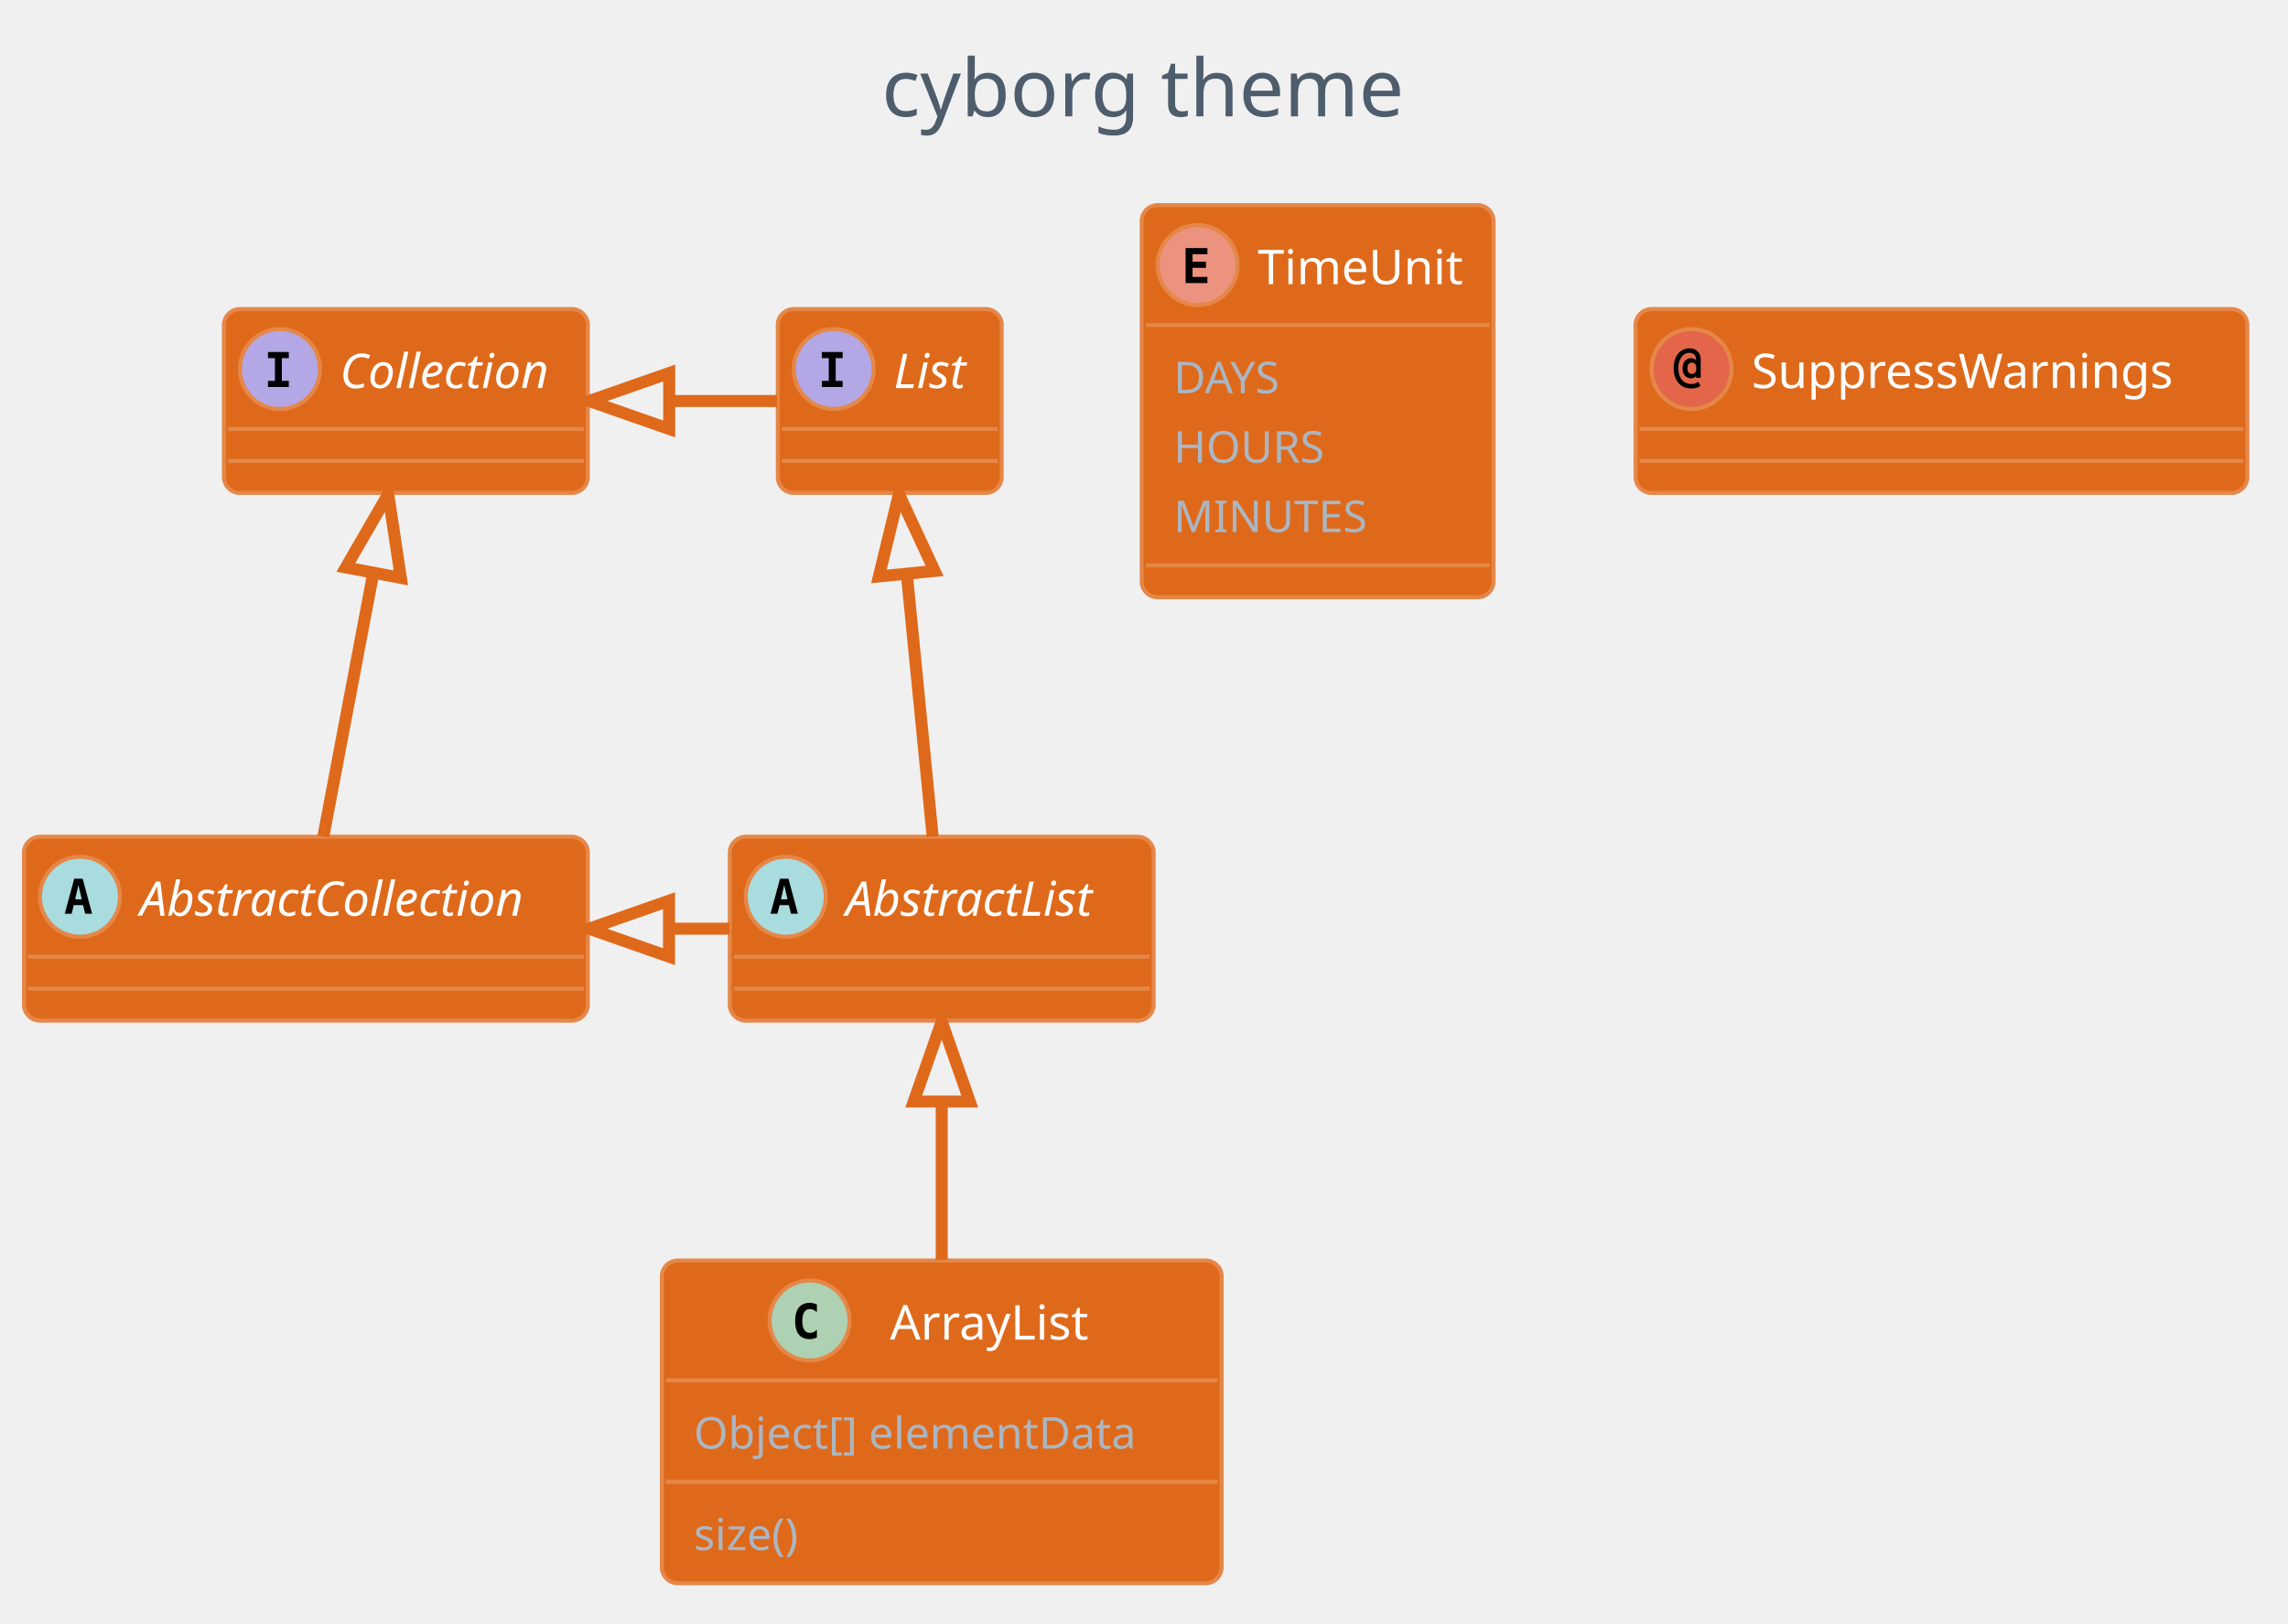
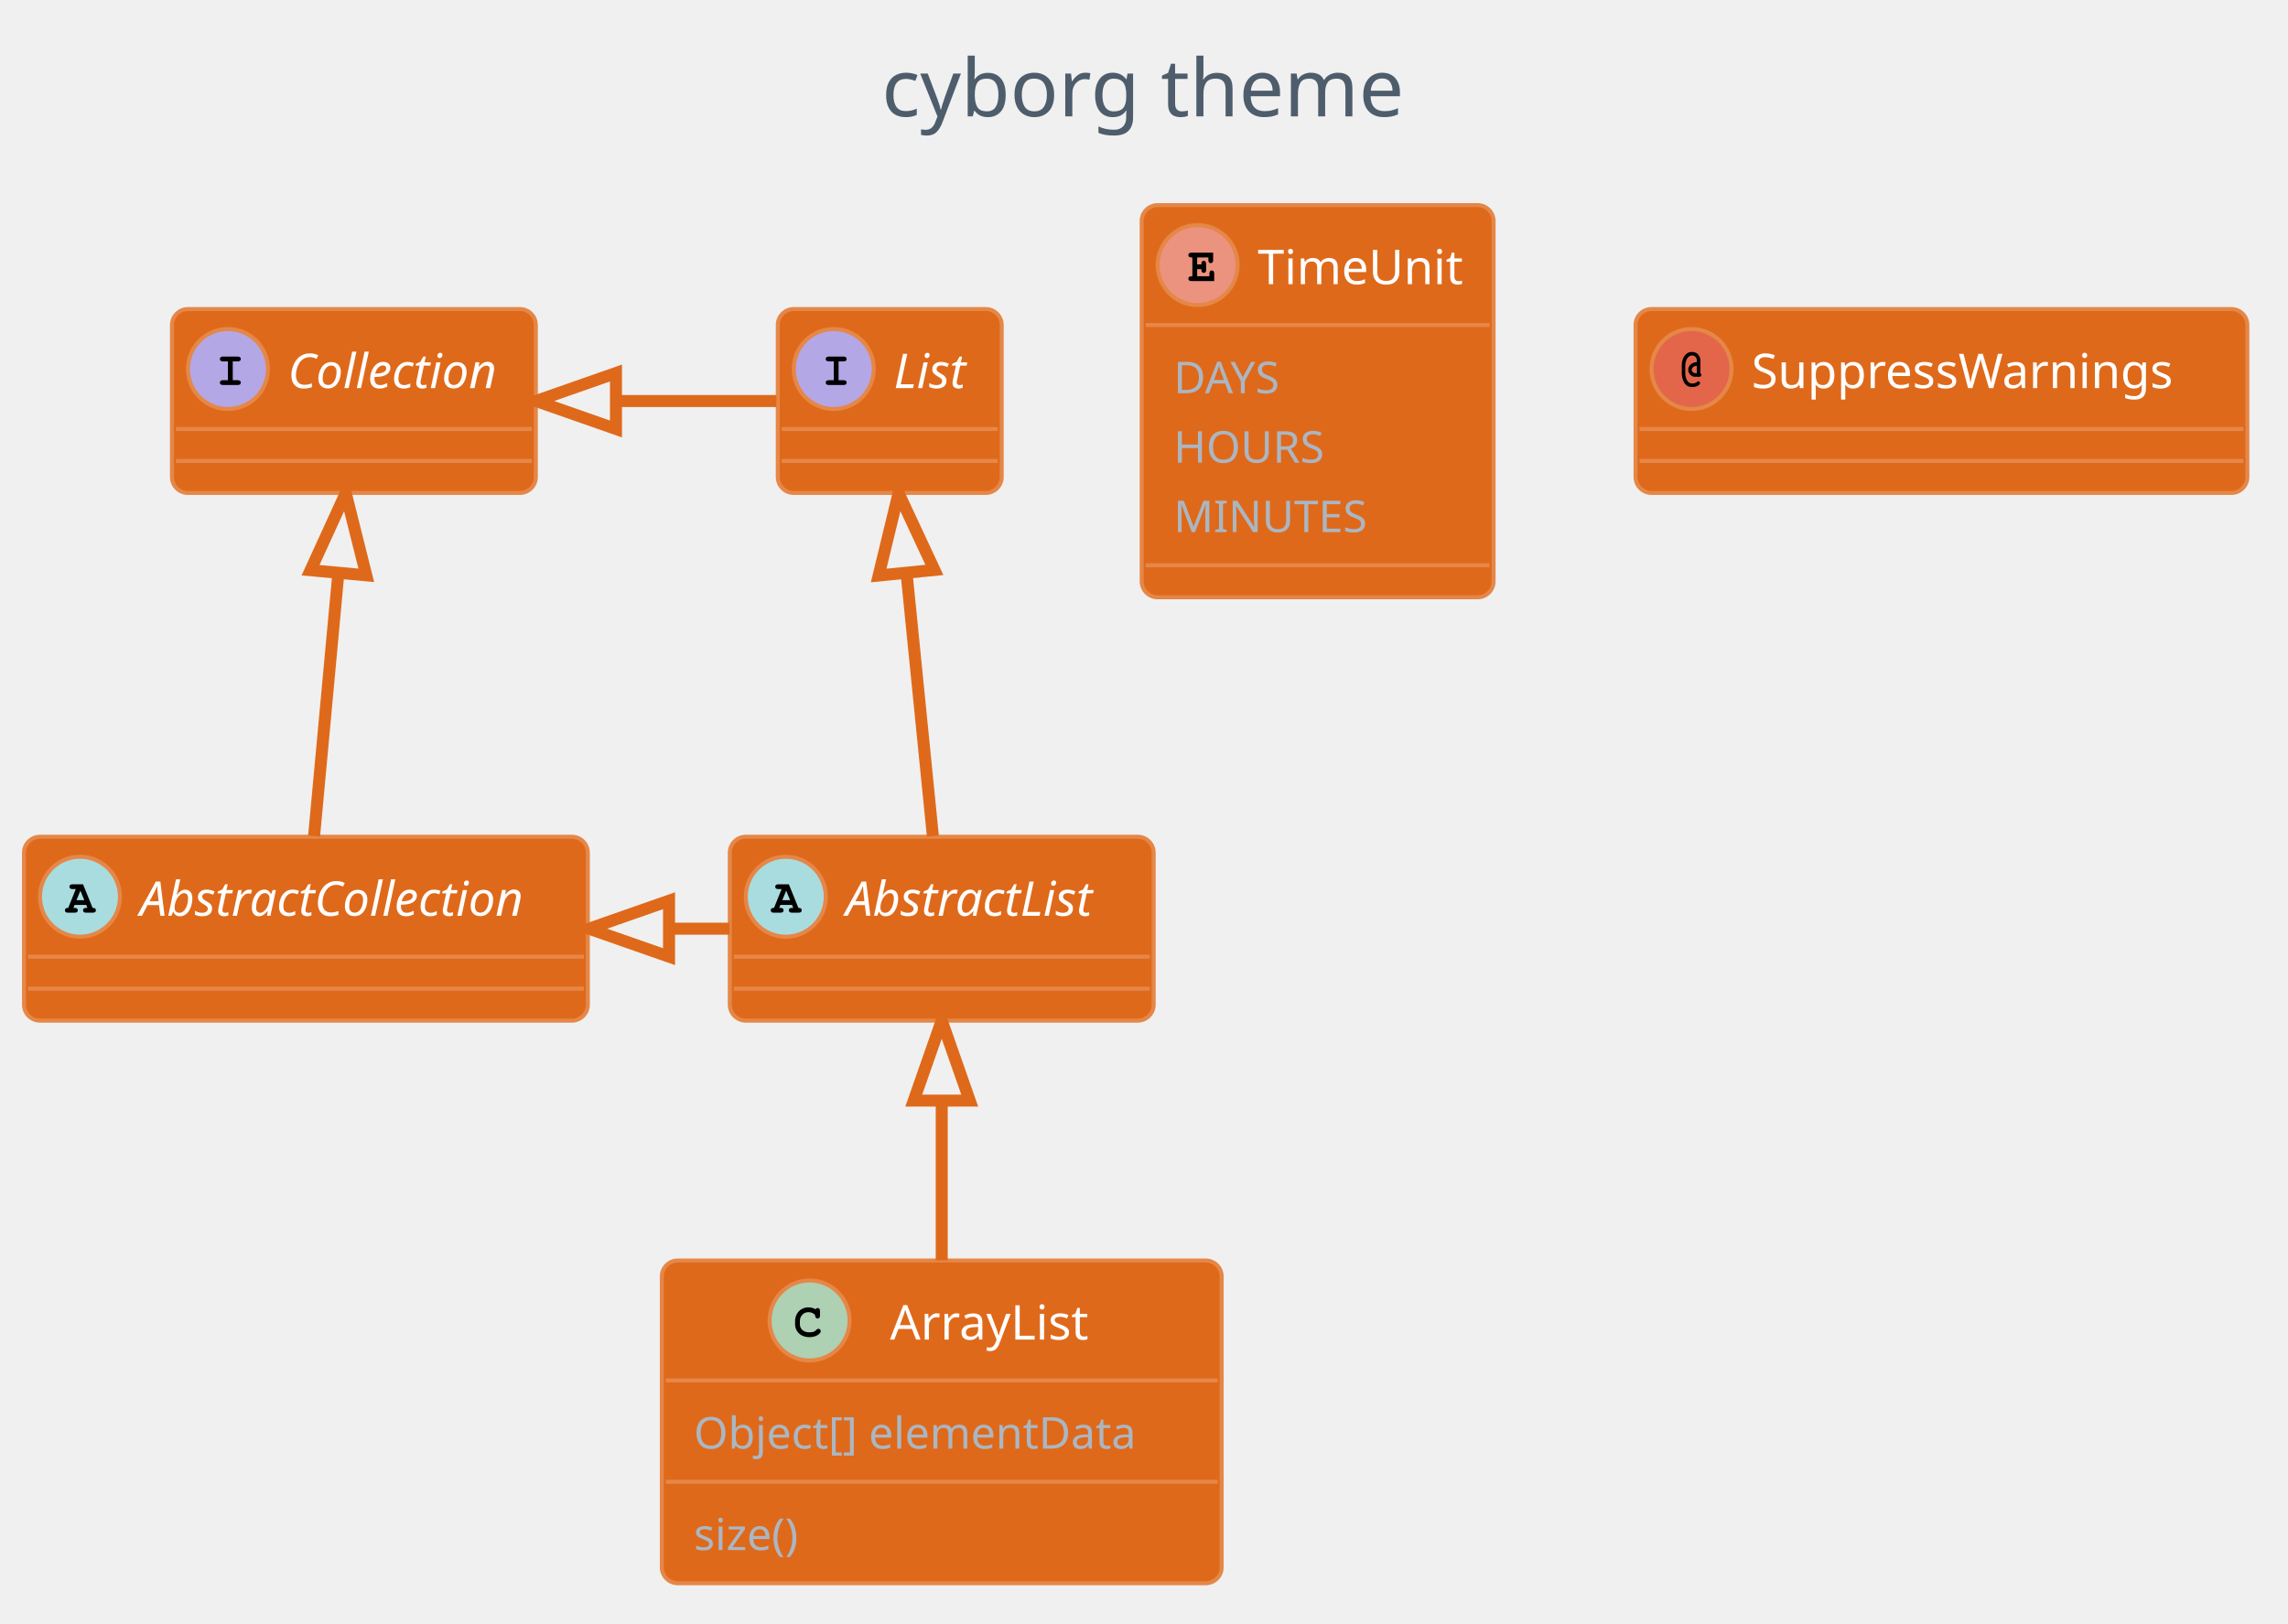
<svg xmlns="http://www.w3.org/2000/svg" contentScriptType="application/ecmascript" contentStyleType="text/css" height="423.958px" preserveAspectRatio="none" style="width:596px;height:423px;" version="1.1" viewBox="0 0 596 423" width="596.875px" zoomAndPan="magnify">
  <defs />
  <g>
    <rect fill="none" height="39.903" rx="4.167" ry="4.167" style="stroke: none; stroke-width: 1.042;" width="164.583" x="219.271" y="2.083" />
    <text fill="#4E5D6C" font-family="Verdana" font-size="20.833" lengthAdjust="spacingAndGlyphs" textLength="143.75" x="229.688" y="30.32">cyborg theme</text>
    <rect fill="#DF691A" height="47.917" id="AbstractList" rx="4.167" ry="4.167" style="stroke: #E58748; stroke-width: 1.042;" width="110.417" x="190.104" y="218.028" />
    <ellipse cx="204.688" cy="233.653" fill="#A9DCDF" rx="10.417" ry="10.417" style="stroke: #E58748; stroke-width: 1.042;" />
-     <path d="M204.281,230.609 L203.434,234.336 L205.143,234.336 L204.281,230.609 Z M203.19,228.965 L205.387,228.965 L207.845,238.08 L206.038,238.08 L205.485,235.834 L203.076,235.834 L202.523,238.08 L200.716,238.08 L203.19,228.965 Z " />
+     <path d="M206.315,235.801 L203.288,235.801 L202.978,236.566 L203.288,236.566 Q203.727,236.566 203.923,236.737 Q204.118,236.908 204.118,237.201 Q204.118,237.478 203.923,237.649 Q203.727,237.819 203.288,237.819 L201.595,237.819 Q201.139,237.819 200.952,237.649 Q200.765,237.478 200.765,237.185 Q200.765,236.908 200.968,236.729 Q201.172,236.55 201.628,236.566 L203.597,231.667 L202.783,231.667 Q202.327,231.667 202.132,231.496 Q201.937,231.325 201.937,231.049 Q201.937,230.756 202.132,230.585 Q202.327,230.414 202.783,230.414 L205.485,230.414 L207.975,236.566 Q208.415,236.566 208.545,236.664 Q208.838,236.859 208.838,237.201 Q208.838,237.478 208.643,237.649 Q208.447,237.819 208.008,237.819 L206.315,237.819 Q205.859,237.819 205.672,237.649 Q205.485,237.478 205.485,237.185 Q205.485,236.908 205.672,236.737 Q205.859,236.566 206.315,236.566 L206.624,236.566 L206.315,235.801 Z M205.81,234.548 L204.801,232.074 L203.776,234.548 L205.81,234.548 Z " />
    <text fill="#FFFFFF" font-family="Verdana" font-size="12.5" font-style="italic" lengthAdjust="spacingAndGlyphs" textLength="75" x="220.312" y="238.624">AbstractList</text>
    <line style="stroke: #E58748; stroke-width: 1.042;" x1="191.146" x2="299.479" y1="249.278" y2="249.278" />
    <line style="stroke: #E58748; stroke-width: 1.042;" x1="191.146" x2="299.479" y1="257.611" y2="257.611" />
    <rect fill="#DF691A" height="47.917" id="AbstractCollection" rx="4.167" ry="4.167" style="stroke: #E58748; stroke-width: 1.042;" width="146.875" x="6.25" y="218.028" />
    <ellipse cx="20.833" cy="233.653" fill="#A9DCDF" rx="10.417" ry="10.417" style="stroke: #E58748; stroke-width: 1.042;" />
-     <path d="M20.426,230.609 L19.58,234.336 L21.289,234.336 L20.426,230.609 Z M19.336,228.965 L21.533,228.965 L23.991,238.08 L22.184,238.08 L21.631,235.834 L19.222,235.834 L18.669,238.08 L16.862,238.08 L19.336,228.965 Z " />
+     <path d="M22.461,235.801 L19.434,235.801 L19.124,236.566 L19.434,236.566 Q19.873,236.566 20.068,236.737 Q20.264,236.908 20.264,237.201 Q20.264,237.478 20.068,237.649 Q19.873,237.819 19.434,237.819 L17.741,237.819 Q17.285,237.819 17.098,237.649 Q16.911,237.478 16.911,237.185 Q16.911,236.908 17.114,236.729 Q17.318,236.55 17.773,236.566 L19.743,231.667 L18.929,231.667 Q18.473,231.667 18.278,231.496 Q18.083,231.325 18.083,231.049 Q18.083,230.756 18.278,230.585 Q18.473,230.414 18.929,230.414 L21.631,230.414 L24.121,236.566 Q24.561,236.566 24.691,236.664 Q24.984,236.859 24.984,237.201 Q24.984,237.478 24.788,237.649 Q24.593,237.819 24.154,237.819 L22.461,237.819 Q22.005,237.819 21.818,237.649 Q21.631,237.478 21.631,237.185 Q21.631,236.908 21.818,236.737 Q22.005,236.566 22.461,236.566 L22.77,236.566 L22.461,235.801 Z M21.956,234.548 L20.947,232.074 L19.922,234.548 L21.956,234.548 Z " />
    <text fill="#FFFFFF" font-family="Verdana" font-size="12.5" font-style="italic" lengthAdjust="spacingAndGlyphs" textLength="111.458" x="36.458" y="238.624">AbstractCollection</text>
    <line style="stroke: #E58748; stroke-width: 1.042;" x1="7.292" x2="152.083" y1="249.278" y2="249.278" />
    <line style="stroke: #E58748; stroke-width: 1.042;" x1="7.292" x2="152.083" y1="257.611" y2="257.611" />
    <rect fill="#DF691A" height="47.917" id="List" rx="4.167" ry="4.167" style="stroke: #E58748; stroke-width: 1.042;" width="58.333" x="202.604" y="80.528" />
    <ellipse cx="217.188" cy="96.153" fill="#B4A7E5" rx="10.417" ry="10.417" style="stroke: #E58748; stroke-width: 1.042;" />
-     <path d="M214.079,93.321 L214.079,91.726 L219.499,91.726 L219.499,93.321 L217.692,93.321 L217.692,99.245 L219.499,99.245 L219.499,100.84 L214.079,100.84 L214.079,99.245 L215.885,99.245 L215.885,93.321 L214.079,93.321 Z " />
+     <path d="M218.441,94.167 L218.441,99.066 L219.71,99.066 Q220.15,99.066 220.345,99.237 Q220.54,99.408 220.54,99.701 Q220.54,99.978 220.345,100.148 Q220.15,100.319 219.71,100.319 L215.918,100.319 Q215.478,100.319 215.283,100.148 Q215.088,99.978 215.088,99.685 Q215.088,99.408 215.283,99.237 Q215.478,99.066 215.918,99.066 L217.188,99.066 L217.188,94.167 L215.918,94.167 Q215.478,94.167 215.283,93.996 Q215.088,93.825 215.088,93.549 Q215.088,93.256 215.283,93.085 Q215.478,92.914 215.918,92.914 L219.71,92.914 Q220.15,92.914 220.345,93.085 Q220.54,93.256 220.54,93.549 Q220.54,93.825 220.345,93.996 Q220.15,94.167 219.71,94.167 L218.441,94.167 Z " />
    <text fill="#FFFFFF" font-family="Verdana" font-size="12.5" font-style="italic" lengthAdjust="spacingAndGlyphs" textLength="22.917" x="232.812" y="101.124">List</text>
    <line style="stroke: #E58748; stroke-width: 1.042;" x1="203.646" x2="259.896" y1="111.778" y2="111.778" />
    <line style="stroke: #E58748; stroke-width: 1.042;" x1="203.646" x2="259.896" y1="120.111" y2="120.111" />
-     <rect fill="#DF691A" height="47.917" id="Collection" rx="4.167" ry="4.167" style="stroke: #E58748; stroke-width: 1.042;" width="94.792" x="58.333" y="80.528" />
-     <ellipse cx="72.917" cy="96.153" fill="#B4A7E5" rx="10.417" ry="10.417" style="stroke: #E58748; stroke-width: 1.042;" />
-     <path d="M69.808,93.321 L69.808,91.726 L75.228,91.726 L75.228,93.321 L73.421,93.321 L73.421,99.245 L75.228,99.245 L75.228,100.84 L69.808,100.84 L69.808,99.245 L71.615,99.245 L71.615,93.321 L69.808,93.321 Z " />
-     <text fill="#FFFFFF" font-family="Verdana" font-size="12.5" font-style="italic" lengthAdjust="spacingAndGlyphs" textLength="59.375" x="88.542" y="101.124">Collection</text>
-     <line style="stroke: #E58748; stroke-width: 1.042;" x1="59.375" x2="152.083" y1="111.778" y2="111.778" />
-     <line style="stroke: #E58748; stroke-width: 1.042;" x1="59.375" x2="152.083" y1="120.111" y2="120.111" />
+     <rect fill="#DF691A" height="47.917" id="Collection" rx="4.167" ry="4.167" style="stroke: #E58748; stroke-width: 1.042;" width="94.792" x="44.792" y="80.528" />
+     <ellipse cx="59.375" cy="96.153" fill="#B4A7E5" rx="10.417" ry="10.417" style="stroke: #E58748; stroke-width: 1.042;" />
+     <path d="M60.628,94.167 L60.628,99.066 L61.898,99.066 Q62.337,99.066 62.533,99.237 Q62.728,99.408 62.728,99.701 Q62.728,99.978 62.533,100.148 Q62.337,100.319 61.898,100.319 L58.105,100.319 Q57.666,100.319 57.471,100.148 Q57.275,99.978 57.275,99.685 Q57.275,99.408 57.471,99.237 Q57.666,99.066 58.105,99.066 L59.375,99.066 L59.375,94.167 L58.105,94.167 Q57.666,94.167 57.471,93.996 Q57.275,93.825 57.275,93.549 Q57.275,93.256 57.471,93.085 Q57.666,92.914 58.105,92.914 L61.898,92.914 Q62.337,92.914 62.533,93.085 Q62.728,93.256 62.728,93.549 Q62.728,93.825 62.533,93.996 Q62.337,94.167 61.898,94.167 L60.628,94.167 Z " />
+     <text fill="#FFFFFF" font-family="Verdana" font-size="12.5" font-style="italic" lengthAdjust="spacingAndGlyphs" textLength="59.375" x="75" y="101.124">Collection</text>
+     <line style="stroke: #E58748; stroke-width: 1.042;" x1="45.833" x2="138.542" y1="111.778" y2="111.778" />
+     <line style="stroke: #E58748; stroke-width: 1.042;" x1="45.833" x2="138.542" y1="120.111" y2="120.111" />
    <rect fill="#DF691A" height="84.101" id="ArrayList" rx="4.167" ry="4.167" style="stroke: #E58748; stroke-width: 1.042;" width="145.833" x="172.396" y="328.444" />
    <ellipse cx="210.885" cy="344.069" fill="#ADD1B2" rx="10.417" ry="10.417" style="stroke: #E58748; stroke-width: 1.042;" />
-     <path d="M212.79,348.497 Q212.367,348.708 211.894,348.822 Q211.423,348.936 210.918,348.936 Q209.062,348.936 208.086,347.731 Q207.126,346.511 207.126,344.216 Q207.126,341.905 208.086,340.7 Q209.062,339.48 210.918,339.48 Q211.423,339.48 211.894,339.594 Q212.383,339.691 212.79,339.919 L212.79,341.921 Q212.334,341.498 211.894,341.303 Q211.455,341.091 210.999,341.091 Q210.006,341.091 209.502,341.888 Q208.997,342.67 208.997,344.216 Q208.997,345.746 209.502,346.527 Q210.006,347.308 210.999,347.308 Q211.455,347.308 211.894,347.113 Q212.334,346.918 212.79,346.495 L212.79,348.497 Z " />
+     <path d="M212.432,341.156 Q212.546,340.993 212.684,340.912 Q212.822,340.83 212.985,340.83 Q213.262,340.83 213.433,341.026 Q213.603,341.221 213.603,341.661 L213.603,342.735 Q213.603,343.174 213.433,343.37 Q213.262,343.565 212.985,343.565 Q212.725,343.565 212.578,343.418 Q212.432,343.288 212.35,342.897 Q212.318,342.637 212.188,342.507 Q211.927,342.23 211.48,342.067 Q211.032,341.905 210.576,341.905 Q210.023,341.905 209.551,342.149 Q209.079,342.393 208.721,342.938 Q208.363,343.483 208.363,344.248 L208.363,345.062 Q208.363,345.957 209.022,346.56 Q209.681,347.162 210.837,347.162 Q211.536,347.162 212.025,346.983 Q212.301,346.869 212.611,346.543 Q212.806,346.348 212.92,346.291 Q213.034,346.234 213.164,346.234 Q213.424,346.234 213.612,346.421 Q213.799,346.608 213.799,346.869 Q213.799,347.129 213.538,347.422 Q213.164,347.846 212.578,348.09 Q211.797,348.415 210.853,348.415 Q209.73,348.415 208.851,347.959 Q208.119,347.601 207.614,346.804 Q207.109,346.006 207.109,345.079 L207.109,344.232 Q207.109,343.256 207.565,342.409 Q208.021,341.563 208.827,341.107 Q209.632,340.651 210.527,340.651 Q211.081,340.651 211.553,340.774 Q212.025,340.896 212.432,341.156 Z " />
    <text fill="#FFFFFF" font-family="Verdana" font-size="12.5" lengthAdjust="spacingAndGlyphs" textLength="57.292" x="231.823" y="349.041">ArrayList</text>
    <line style="stroke: #E58748; stroke-width: 1.042;" x1="173.438" x2="317.188" y1="359.694" y2="359.694" />
    <text fill="#ABB6C2" font-family="Verdana" font-size="11.458" lengthAdjust="spacingAndGlyphs" textLength="129.167" x="180.729" y="377.464">Object[] elementData</text>
    <line style="stroke: #E58748; stroke-width: 1.042;" x1="173.438" x2="317.188" y1="386.12" y2="386.12" />
    <text fill="#ABB6C2" font-family="Verdana" font-size="11.458" lengthAdjust="spacingAndGlyphs" textLength="33.333" x="180.729" y="403.89">size()</text>
    <rect fill="#DF691A" height="102.194" id="TimeUnit" rx="4.167" ry="4.167" style="stroke: #E58748; stroke-width: 1.042;" width="91.667" x="297.396" y="53.444" />
    <ellipse cx="311.979" cy="69.069" fill="#EB937F" rx="10.417" ry="10.417" style="stroke: #E58748; stroke-width: 1.042;" />
-     <path d="M314.518,73.757 L308.838,73.757 L308.838,64.642 L314.518,64.642 L314.518,66.237 L310.644,66.237 L310.644,68.191 L314.144,68.191 L314.144,69.786 L310.644,69.786 L310.644,72.162 L314.518,72.162 L314.518,73.757 Z " />
+     <path d="M311.849,70.144 L311.849,71.983 L315.039,71.983 L315.039,71.299 Q315.039,70.86 315.21,70.665 Q315.381,70.469 315.658,70.469 Q315.934,70.469 316.113,70.665 Q316.292,70.86 316.292,71.299 L316.292,73.236 L310.4,73.236 Q309.945,73.236 309.749,73.065 Q309.554,72.894 309.554,72.601 Q309.554,72.325 309.749,72.154 Q309.945,71.983 310.4,71.983 L310.596,71.983 L310.596,67.084 L310.4,67.084 Q309.945,67.084 309.749,66.913 Q309.554,66.742 309.554,66.465 Q309.554,66.172 309.749,66.001 Q309.945,65.831 310.4,65.831 L316.016,65.831 L316.016,67.735 Q316.016,68.191 315.845,68.378 Q315.674,68.565 315.381,68.565 Q315.104,68.565 314.933,68.378 Q314.762,68.191 314.762,67.735 L314.762,67.084 L311.849,67.084 L311.849,68.89 L312.94,68.89 Q312.94,68.402 313.037,68.272 Q313.216,67.963 313.574,67.963 Q313.851,67.963 314.022,68.158 Q314.193,68.353 314.193,68.809 L314.193,70.241 Q314.193,70.648 314.095,70.795 Q313.9,71.088 313.574,71.088 Q313.216,71.088 313.037,70.778 Q312.94,70.648 312.94,70.144 L311.849,70.144 Z " />
    <text fill="#FFFFFF" font-family="Verdana" font-size="12.5" lengthAdjust="spacingAndGlyphs" textLength="56.25" x="327.604" y="74.041">TimeUnit</text>
    <line style="stroke: #E58748; stroke-width: 1.042;" x1="298.438" x2="388.021" y1="84.694" y2="84.694" />
    <text fill="#ABB6C2" font-family="Verdana" font-size="11.458" lengthAdjust="spacingAndGlyphs" textLength="33.333" x="305.729" y="102.464">DAYS</text>
    <text fill="#ABB6C2" font-family="Verdana" font-size="11.458" lengthAdjust="spacingAndGlyphs" textLength="42.708" x="305.729" y="120.557">HOURS</text>
    <text fill="#ABB6C2" font-family="Verdana" font-size="11.458" lengthAdjust="spacingAndGlyphs" textLength="54.167" x="305.729" y="138.649">MINUTES</text>
    <line style="stroke: #E58748; stroke-width: 1.042;" x1="298.438" x2="388.021" y1="147.305" y2="147.305" />
    <rect fill="#DF691A" height="47.917" id="SuppressWarnings" rx="4.167" ry="4.167" style="stroke: #E58748; stroke-width: 1.042;" width="159.375" x="426.042" y="80.528" />
    <ellipse cx="440.625" cy="96.153" fill="#E3664A" rx="10.417" ry="10.417" style="stroke: #E58748; stroke-width: 1.042;" />
-     <path d="M441.878,95.957 Q441.878,95.258 441.569,94.867 Q441.26,94.476 440.706,94.476 Q440.169,94.476 439.86,94.867 Q439.551,95.258 439.551,95.957 Q439.551,96.641 439.86,97.032 Q440.169,97.422 440.706,97.422 Q441.26,97.422 441.569,97.032 Q441.878,96.641 441.878,95.957 Z M443.018,98.448 L441.813,98.448 L441.813,97.959 Q441.585,98.269 441.26,98.431 Q440.95,98.578 440.511,98.578 Q439.518,98.578 438.9,97.862 Q438.281,97.129 438.281,95.957 Q438.281,94.769 438.884,94.053 Q439.502,93.337 440.511,93.337 Q440.95,93.337 441.276,93.484 Q441.602,93.63 441.813,93.923 L441.813,93.679 Q441.813,92.849 441.357,92.393 Q440.902,91.937 440.072,91.937 Q438.802,91.937 437.988,93.06 Q437.191,94.167 437.191,95.957 Q437.191,97.829 438.118,98.952 Q439.046,100.059 440.592,100.059 Q441.081,100.059 441.536,99.912 Q441.992,99.766 442.415,99.473 L442.969,100.547 Q442.481,100.889 441.894,101.052 Q441.309,101.231 440.658,101.231 Q438.509,101.231 437.24,99.799 Q435.97,98.383 435.97,95.957 Q435.97,93.597 437.109,92.181 Q438.265,90.765 440.137,90.765 Q441.471,90.765 442.236,91.563 Q443.018,92.36 443.018,93.76 L443.018,98.448 Z " />
+     <path d="M442.009,94.346 L442.009,93.956 Q442.009,93.353 441.659,92.987 Q441.309,92.621 440.755,92.621 Q440.316,92.621 439.933,92.914 Q439.551,93.207 439.356,93.662 Q438.997,94.476 438.997,95.274 L438.997,97.129 Q438.997,98.545 439.632,99.375 Q440.055,99.929 440.788,99.929 Q441.195,99.929 441.528,99.823 Q441.862,99.717 442.041,99.53 Q442.22,99.343 442.383,99.343 Q442.578,99.343 442.708,99.481 Q442.839,99.62 442.839,99.831 Q442.839,100.124 442.432,100.417 Q441.813,100.84 440.755,100.84 Q439.958,100.84 439.421,100.466 Q438.753,99.994 438.42,99.066 Q438.086,98.138 438.086,97.227 L438.086,95.209 Q438.086,93.744 438.81,92.719 Q439.534,91.693 440.739,91.693 Q441.276,91.693 441.764,91.921 Q442.253,92.149 442.594,92.71 Q442.936,93.272 442.936,93.956 L442.936,97.292 Q443.197,97.422 443.197,97.699 Q443.197,97.911 443.05,98.049 Q442.904,98.187 442.562,98.187 L442.009,98.187 L442.009,98.138 Q441.716,98.187 441.585,98.187 Q440.853,98.187 440.308,97.642 Q439.762,97.097 439.762,96.364 Q439.762,95.583 440.365,94.997 Q440.967,94.411 442.009,94.346 Z M442.009,95.29 Q441.357,95.355 441.016,95.665 Q440.674,95.974 440.674,96.381 Q440.674,96.722 440.959,96.983 Q441.243,97.243 441.716,97.243 Q441.797,97.243 442.009,97.227 L442.009,95.29 Z " />
    <text fill="#FFFFFF" font-family="Verdana" font-size="12.5" lengthAdjust="spacingAndGlyphs" textLength="123.958" x="456.25" y="101.124">SuppressWarnings</text>
    <line style="stroke: #E58748; stroke-width: 1.042;" x1="427.083" x2="584.375" y1="111.778" y2="111.778" />
    <line style="stroke: #E58748; stroke-width: 1.042;" x1="427.083" x2="584.375" y1="120.111" y2="120.111" />
-     <path d="M236.231,149.773 C238.472,172.528 241.097,199.18 242.947,217.963 " fill="none" id="List-AbstractList" style="stroke: #DF691A; stroke-width: 3.125;" />
-     <polygon fill="none" points="228.946,150.2,234.161,128.752,243.459,148.77,228.946,150.2" style="stroke: #DF691A; stroke-width: 3.125;" />
-     <path d="M97.219,149.417 C92.895,172.25 87.813,199.082 84.237,217.963 " fill="none" id="Collection-AbstractCollection" style="stroke: #DF691A; stroke-width: 3.125;" />
-     <polygon fill="none" points="90.092,147.864,101.133,128.752,104.421,150.578,90.092,147.864" style="stroke: #DF691A; stroke-width: 3.125;" />
-     <path d="M174.511,104.486 C183.812,104.486 193.113,104.486 202.415,104.486 " fill="none" id="Collection-List" style="stroke: #DF691A; stroke-width: 3.125;" />
-     <polygon fill="none" points="174.321,111.778,153.487,104.486,174.32,97.194,174.321,111.778" style="stroke: #DF691A; stroke-width: 3.125;" />
-     <path d="M174.318,241.986 C179.561,241.986 184.804,241.986 190.047,241.986 " fill="none" id="AbstractCollection-AbstractList" style="stroke: #DF691A; stroke-width: 3.125;" />
-     <polygon fill="none" points="174.276,249.278,153.442,241.986,174.276,234.694,174.276,249.278" style="stroke: #DF691A; stroke-width: 3.125;" />
-     <path d="M245.312,287.099 C245.312,300.489 245.312,315.102 245.312,328.308 " fill="none" id="AbstractList-ArrayList" style="stroke: #DF691A; stroke-width: 3.125;" />
-     <polygon fill="none" points="238.021,287.017,245.312,266.183,252.604,287.017,238.021,287.017" style="stroke: #DF691A; stroke-width: 3.125;" />
+     <path d="M236.163,149.459 C238.443,172.248 241.133,199.151 243.004,217.86 " fill="none" id="List-AbstractList" style="stroke: #DF691A; stroke-width: 3.125;" />
+     <polygon fill="none" points="228.885,149.955,234.068,128.5,243.397,148.504,228.885,149.955" style="stroke: #DF691A; stroke-width: 3.125;" />
+     <path d="M88.132,149.459 C86.029,172.248 83.545,199.151 81.818,217.86 " fill="none" id="Collection-AbstractCollection" style="stroke: #DF691A; stroke-width: 3.125;" />
+     <polygon fill="none" points="80.891,148.575,90.067,128.5,95.413,149.915,80.891,148.575" style="stroke: #DF691A; stroke-width: 3.125;" />
+     <path d="M160.665,104.486 C174.528,104.486 188.392,104.486 202.255,104.486 " fill="none" id="Collection-List" style="stroke: #DF691A; stroke-width: 3.125;" />
+     <polygon fill="none" points="160.457,111.778,139.624,104.486,160.457,97.194,160.457,111.778" style="stroke: #DF691A; stroke-width: 3.125;" />
+     <path d="M174.319,241.986 C179.561,241.986 184.804,241.986 190.047,241.986 " fill="none" id="AbstractCollection-AbstractList" style="stroke: #DF691A; stroke-width: 3.125;" />
+     <polygon fill="none" points="174.276,249.278,153.443,241.986,174.276,234.694,174.276,249.278" style="stroke: #DF691A; stroke-width: 3.125;" />
+     <path d="M245.312,286.897 C245.312,300.364 245.312,315.132 245.312,328.414 " fill="none" id="AbstractList-ArrayList" style="stroke: #DF691A; stroke-width: 3.125;" />
+     <polygon fill="none" points="238.021,286.781,245.312,265.947,252.604,286.781,238.021,286.781" style="stroke: #DF691A; stroke-width: 3.125;" />
  </g>
</svg>
